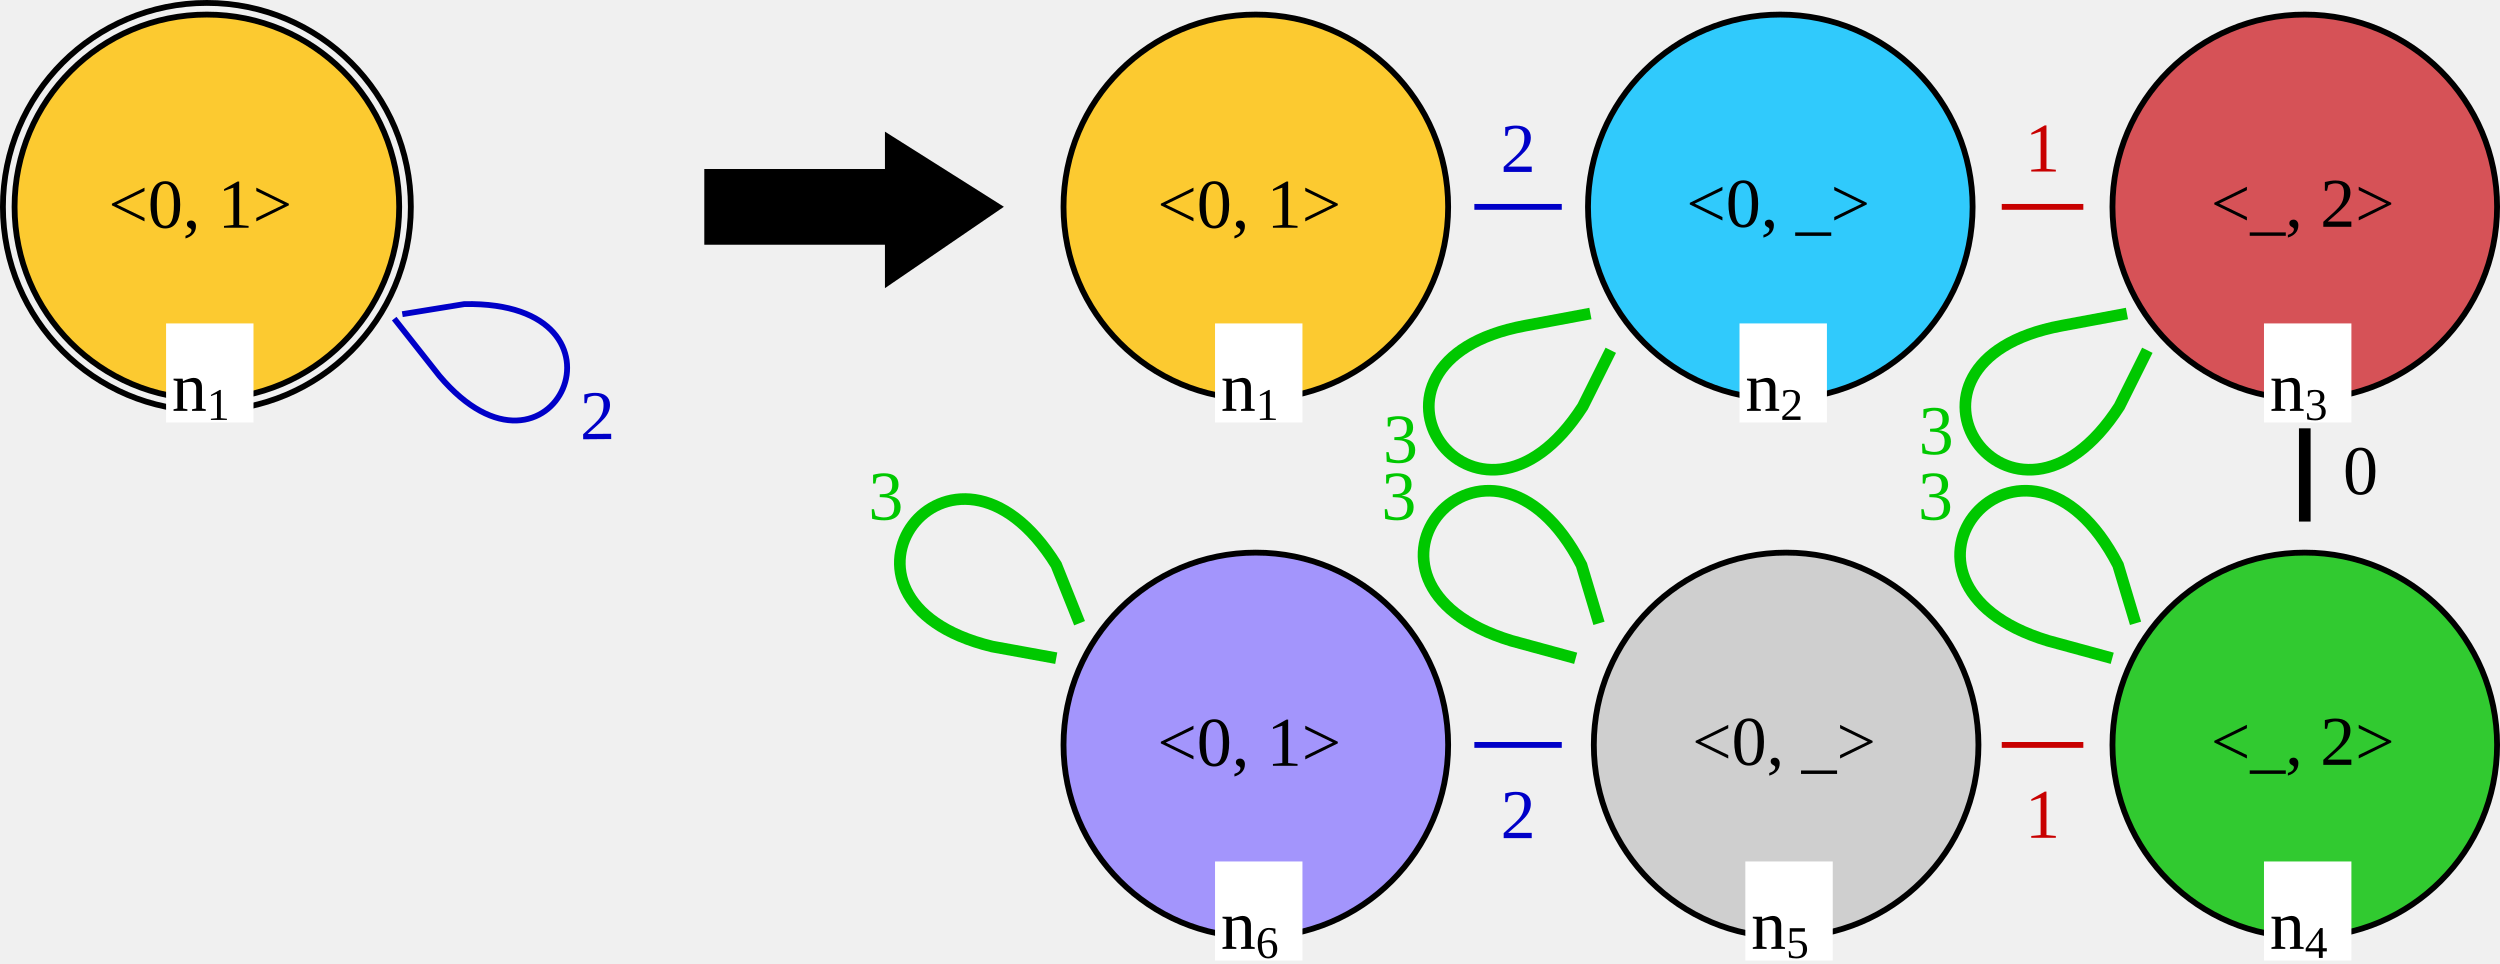
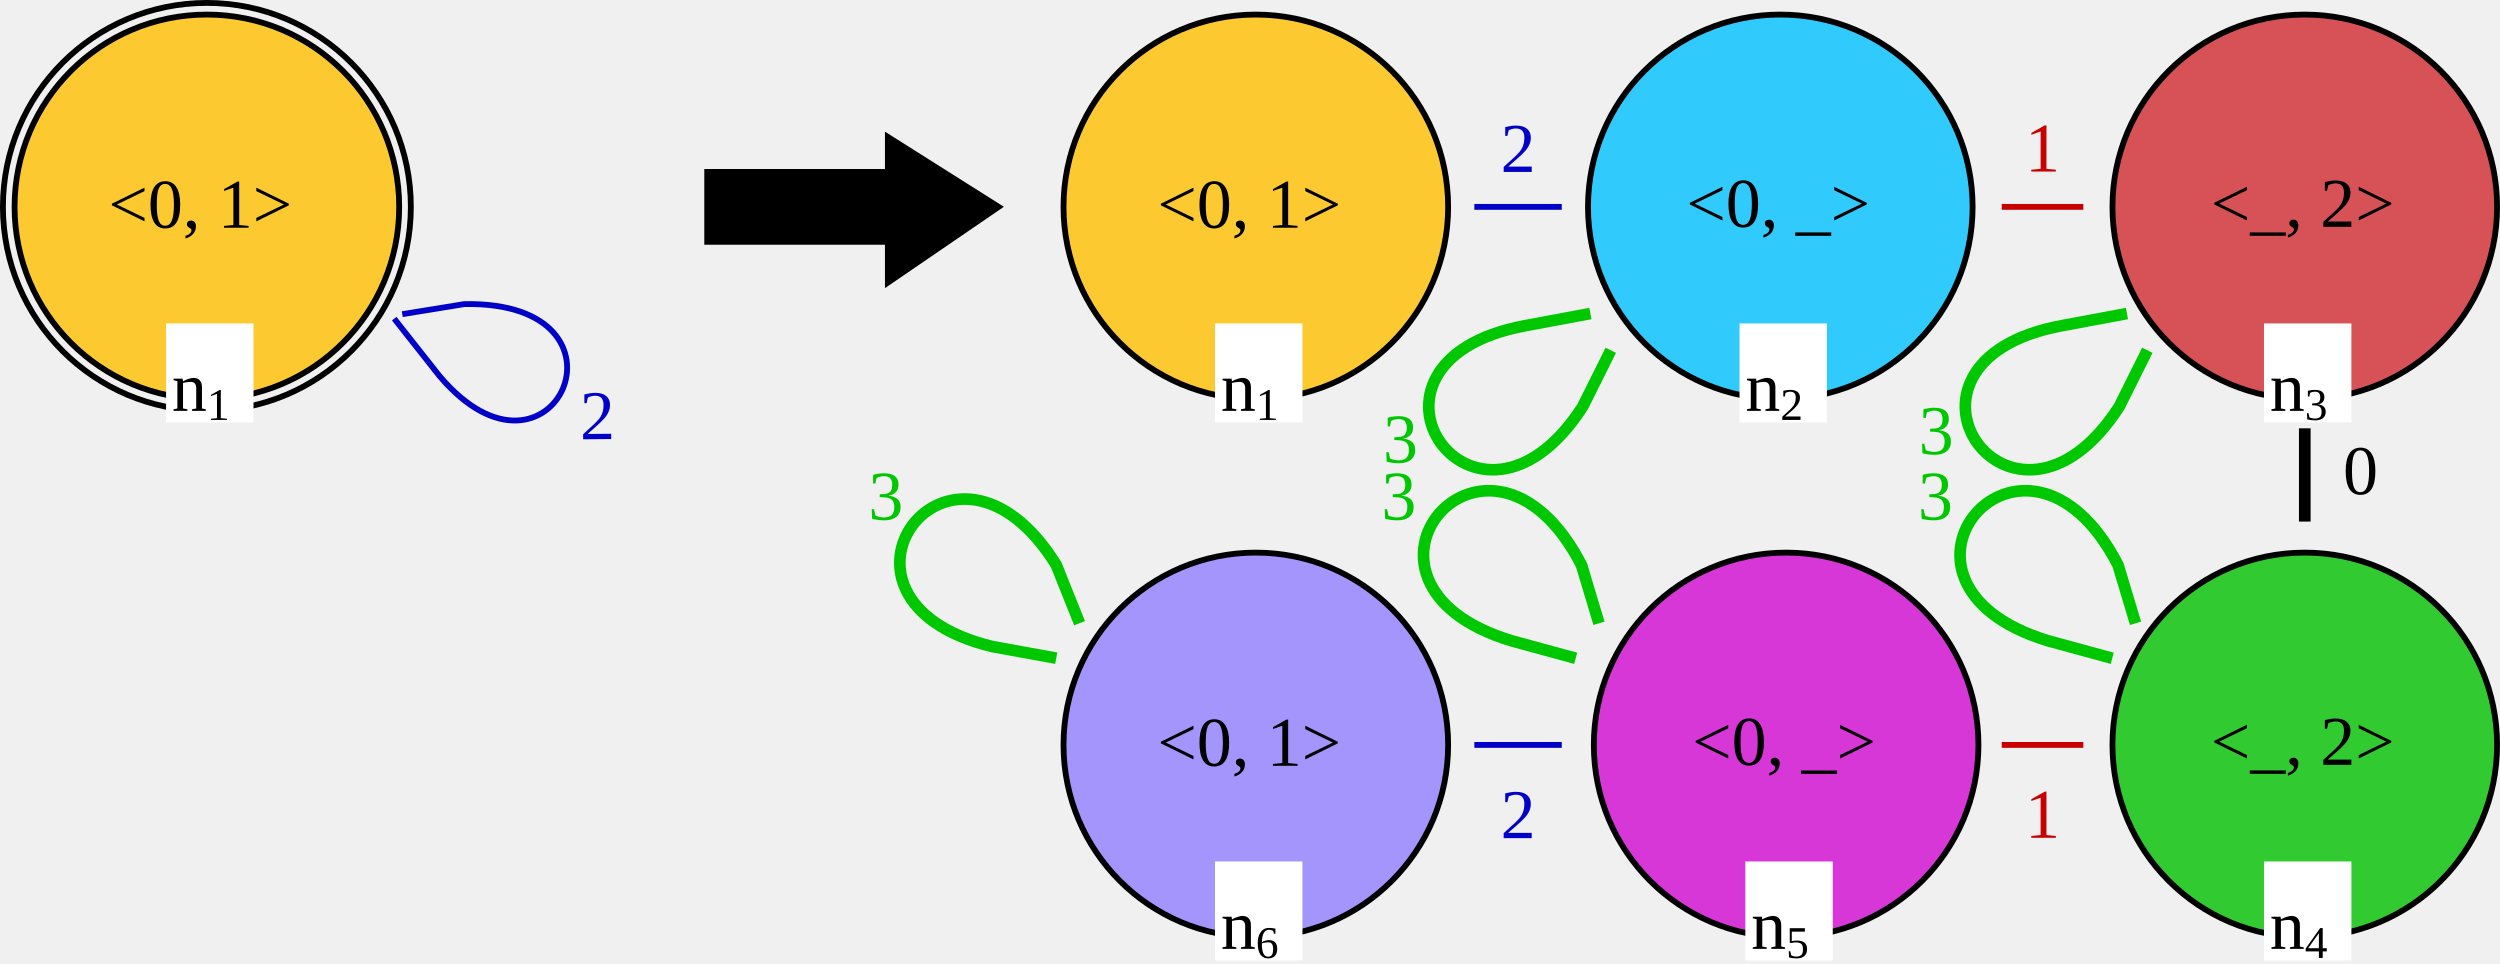
<svg xmlns="http://www.w3.org/2000/svg" version="1.1" font="Noto Sans Regular" font-size="12px" width="429" height="165.306" id="svg776">
  <defs id="defs780" />
  <circle id="LGn1_0" cx="35.5" cy="35.5" r="33" fill="none" stroke="#000000" stroke-width="1" stroke-linecap="square" style="fill:#ffc000;fill-opacity:0.8" />
  <circle id="LGn1_1" cx="35.5" cy="35.5" r="35" fill="none" stroke="#000000" stroke-width="1" stroke-linecap="square" />
  <text id="LGn1_2" x="18.61" y="39.076" fill="#000000">&lt;0, 1&gt;</text>
  <rect id="LGn1_3" x="28.5" y="55.5" width="15" height="17" fill="#ffffff" />
  <text id="LGn1_4" x="29.5" y="70.5" fill="#000000">n<tspan style="font-size:65%;baseline-shift:sub" id="tspan48450">1</tspan>
  </text>
  <path id="LGn1_2_n1_6" d="m 67.957,55.072 7.436,9.419 c 19.374,22.927 35.691,-12.889 4.296,-12.31 l -10.162,1.652" fill="none" stroke="#0000c8" stroke-width="1" stroke-linecap="square" />
  <text id="LGn1_2_n1_7" x="98.886" y="76.24" fill="#0000c8" transform="rotate(-0.4943855)">2</text>
  <polygon id="0" points="177,60 158,73 158,66 127,66 127,54 158,54 158,48 " stroke="#000000" stroke-width="1" stroke-linecap="square" fill="#000000" transform="translate(-5.643121,-24.5)" />
  <circle id="RGn1_12" cx="215.5" cy="35.5" r="33" fill="none" stroke="#000000" stroke-width="1" stroke-linecap="square" style="fill:#ffc000;fill-opacity:0.8" />
  <text id="RGn1_13" x="198.61" y="39.076" fill="#000000">&lt;0, 1&gt;</text>
  <rect id="RGn1_14" x="208.5" y="55.5" width="15" height="17" fill="#ffffff" />
  <text id="RGn1_15" x="209.5" y="70.5" fill="#000000">n<tspan style="font-size:65%;baseline-shift:sub" id="tspan48502">1</tspan>
  </text>
  <line id="RGn3_0_n4_24" x1="395.5" y1="74.5" x2="395.5" y2="88.5" stroke="#000000" stroke-width="2" stroke-linecap="square" />
  <text id="RGn3_0_n4_25" x="402.068" y="84.793" fill="#000000">0</text>
  <line id="RGn2_1_n3_28" x1="343.5" y1="35.5" x2="357.5" y2="35.5" stroke="#c80000" stroke-width="1" stroke-linecap="butt" stroke-dasharray="5" style="stroke-dasharray:none" />
  <text id="RGn2_1_n3_29" x="347.5" y="29.44" fill="#c80000">1</text>
  <line id="RGn1_2_n2_32" x1="253.5" y1="35.5" x2="267.5" y2="35.5" stroke="#0000c8" stroke-width="1" stroke-linecap="square" />
  <text id="RGn1_2_n2_33" x="257.5" y="29.5" fill="#0000c8">2</text>
  <circle id="RGn2_16" cx="305.5" cy="35.5" r="33" fill="none" stroke="#000000" stroke-width="1" stroke-linecap="square" style="fill:#00c0ff;fill-opacity:0.8" />
  <text id="RGn2_17" x="289.378" y="38.926" fill="#000000">&lt;0, _&gt;</text>
  <rect id="RGn2_18" x="298.5" y="55.5" width="15" height="17" fill="#ffffff" />
  <text id="RGn2_19" x="299.5" y="70.5" fill="#000000">n<tspan style="font-size:65%;baseline-shift:sub" id="tspan48504">2</tspan>
  </text>
  <circle id="RGn3_4" cx="395.5" cy="35.5" r="33" fill="none" stroke="#000000" stroke-width="1" stroke-linecap="square" style="fill:#cf2b31;fill-opacity:0.8" />
  <text id="RGn3_5" x="379.378" y="38.92" fill="#000000">&lt;_, 2&gt;</text>
  <rect id="RGn3_6" x="388.5" y="55.5" width="15" height="17" fill="#ffffff" />
  <text id="RGn3_7" x="389.5" y="70.5" fill="#000000">n<tspan style="font-size:65%;baseline-shift:sub" id="tspan48506">3</tspan>
  </text>
  <circle id="RGn6_0" cx="215.5" cy="127.828" r="33" fill="none" stroke="#000000" stroke-width="1" stroke-linecap="square" style="fill:#8f7eff;fill-opacity:0.796" />
  <text id="RGn6_1" x="198.61" y="131.404" fill="#000000">&lt;0, 1&gt;</text>
  <rect id="RGn6_2" x="208.5" y="147.828" width="15" height="17" fill="#ffffff" />
  <text id="RGn6_3" x="209.5" y="162.828" fill="#000000">n<tspan style="font-size:65%;baseline-shift:sub" id="tspan48512">6</tspan>
  </text>
-   <circle id="RGn5_8" cx="306.5" cy="127.828" r="33" fill="none" stroke="#000000" stroke-width="1" stroke-linecap="square" style="fill:#c6c6c6;fill-opacity:0.795;stroke:#000000;stroke-opacity:1" />
+   <circle id="RGn5_8" cx="306.5" cy="127.828" r="33" fill="none" stroke="#000000" stroke-width="1" stroke-linecap="square" style="fill:#d108d1;fill-opacity:0.795;stroke:#000000;stroke-opacity:1" />
  <text id="RGn5_9" x="290.378" y="131.254" fill="#000000">&lt;0, _&gt;</text>
  <rect id="RGn5_10" x="299.5" y="147.828" width="15" height="17" fill="#ffffff" />
  <text id="RGn5_11" x="300.5" y="162.828" fill="#000000">n<tspan style="font-size:65%;baseline-shift:sub" id="tspan48510">5</tspan>
  </text>
  <line id="RGn5_2_n6_38" x1="253.5" y1="127.828" x2="267.5" y2="127.828" stroke="#0000c8" stroke-width="1" stroke-linecap="square" />
  <text id="RGn5_2_n6_39" x="257.5" y="143.828" fill="#0000c8">2</text>
  <line id="RGn4_1_n5_40" x1="343.5" y1="127.828" x2="357.5" y2="127.828" stroke="#c80000" stroke-width="1" stroke-linecap="butt" stroke-dasharray="5" style="stroke-dasharray:none" />
  <text id="RGn4_1_n5_41" x="347.5" y="143.768" fill="#c80000" style="stroke-dasharray:none">1</text>
  <circle id="RGn4_20" cx="395.5" cy="127.828" r="33" fill="none" stroke="#000000" stroke-width="1" stroke-linecap="square" style="fill:#02c000;fill-opacity:0.8" />
  <text id="RGn4_21" x="379.378" y="131.248" fill="#000000">&lt;_, 2&gt;</text>
  <rect id="RGn4_22" x="388.5" y="147.828" width="15" height="17" fill="#ffffff" />
  <text id="RGn4_23" x="389.5" y="162.828" fill="#000000">n<tspan style="font-size:65%;baseline-shift:sub" id="tspan48508">4</tspan>
  </text>
  <ellipse style="fill:#d108d1;fill-opacity:1;stroke:none;stroke-width:13.333;stroke-linecap:round;stroke-dasharray:none;stroke-opacity:1" id="path9" cx="176.894" cy="-94.755" rx="48.752" ry="49.83" />
  <ellipse style="fill:#cf2b31;fill-opacity:1;stroke:none;stroke-width:13.333;stroke-linecap:round;stroke-dasharray:none;stroke-opacity:1" id="path10" cx="304.066" cy="-92.052" rx="44.368" ry="44.249" />
  <ellipse style="fill:#8f7eff;fill-opacity:1;stroke:none;stroke-width:13.333;stroke-linecap:round;stroke-dasharray:none;stroke-opacity:1" id="path11" cx="409.159" cy="-89.697" rx="40.051" ry="39.704" />
  <path id="RGn6_3_n6_36" d="m 185.252,106.944 -4,-10 c -18,-29 -44,6 -11,14 l 11,2" fill="none" stroke="#00c800" stroke-width="2" stroke-linecap="butt" stroke-dasharray="2" style="stroke-dasharray:none" />
  <text id="RGn6_3_n6_37" x="149.013" y="89.165" fill="#00c800">3</text>
  <path id="RGn4_3_n4_34" d="m 366.458,106.963 -3,-10 c -16,-31 -45,3 -12,13 l 11,3" fill="none" stroke="#00c800" stroke-width="2" stroke-linecap="butt" stroke-dasharray="2" style="stroke-dasharray:none" />
  <text id="RGn4_3_n4_35" x="329.248" y="77.925" fill="#00c800">3</text>
  <path id="RGn3_3_n3_46" d="m 364.986,53.798 -11.208,2.093 c -33.624,6.278 -8.492,42.449 9.903,13.854 l 4.803,-9.64" fill="none" stroke="#00c800" stroke-width="2" stroke-linecap="butt" stroke-dasharray="2" style="stroke-dasharray:none" />
  <text id="RGn3_3_n3_47" x="329.12" y="89.165" fill="#00c800">3</text>
  <path id="RGn4_3_n4_34-3" d="m 274.385,106.963 -3,-10 c -16,-31 -45,3 -12,13 l 11,3" fill="none" stroke="#00c800" stroke-width="2" stroke-linecap="butt" stroke-dasharray="2" style="stroke-dasharray:none" />
  <text id="RGn4_3_n4_35-6" x="237.316" y="79.367" fill="#00c800">3</text>
  <path id="RGn3_3_n3_46-1" d="m 272.913,53.798 -11.208,2.093 c -33.624,6.278 -8.492,42.449 9.903,13.854 l 4.803,-9.64" fill="none" stroke="#00c800" stroke-width="2" stroke-linecap="butt" stroke-dasharray="2" style="stroke-dasharray:none" />
  <text id="RGn3_3_n3_47-2" x="237.047" y="89.165" fill="#00c800">3</text>
</svg>
